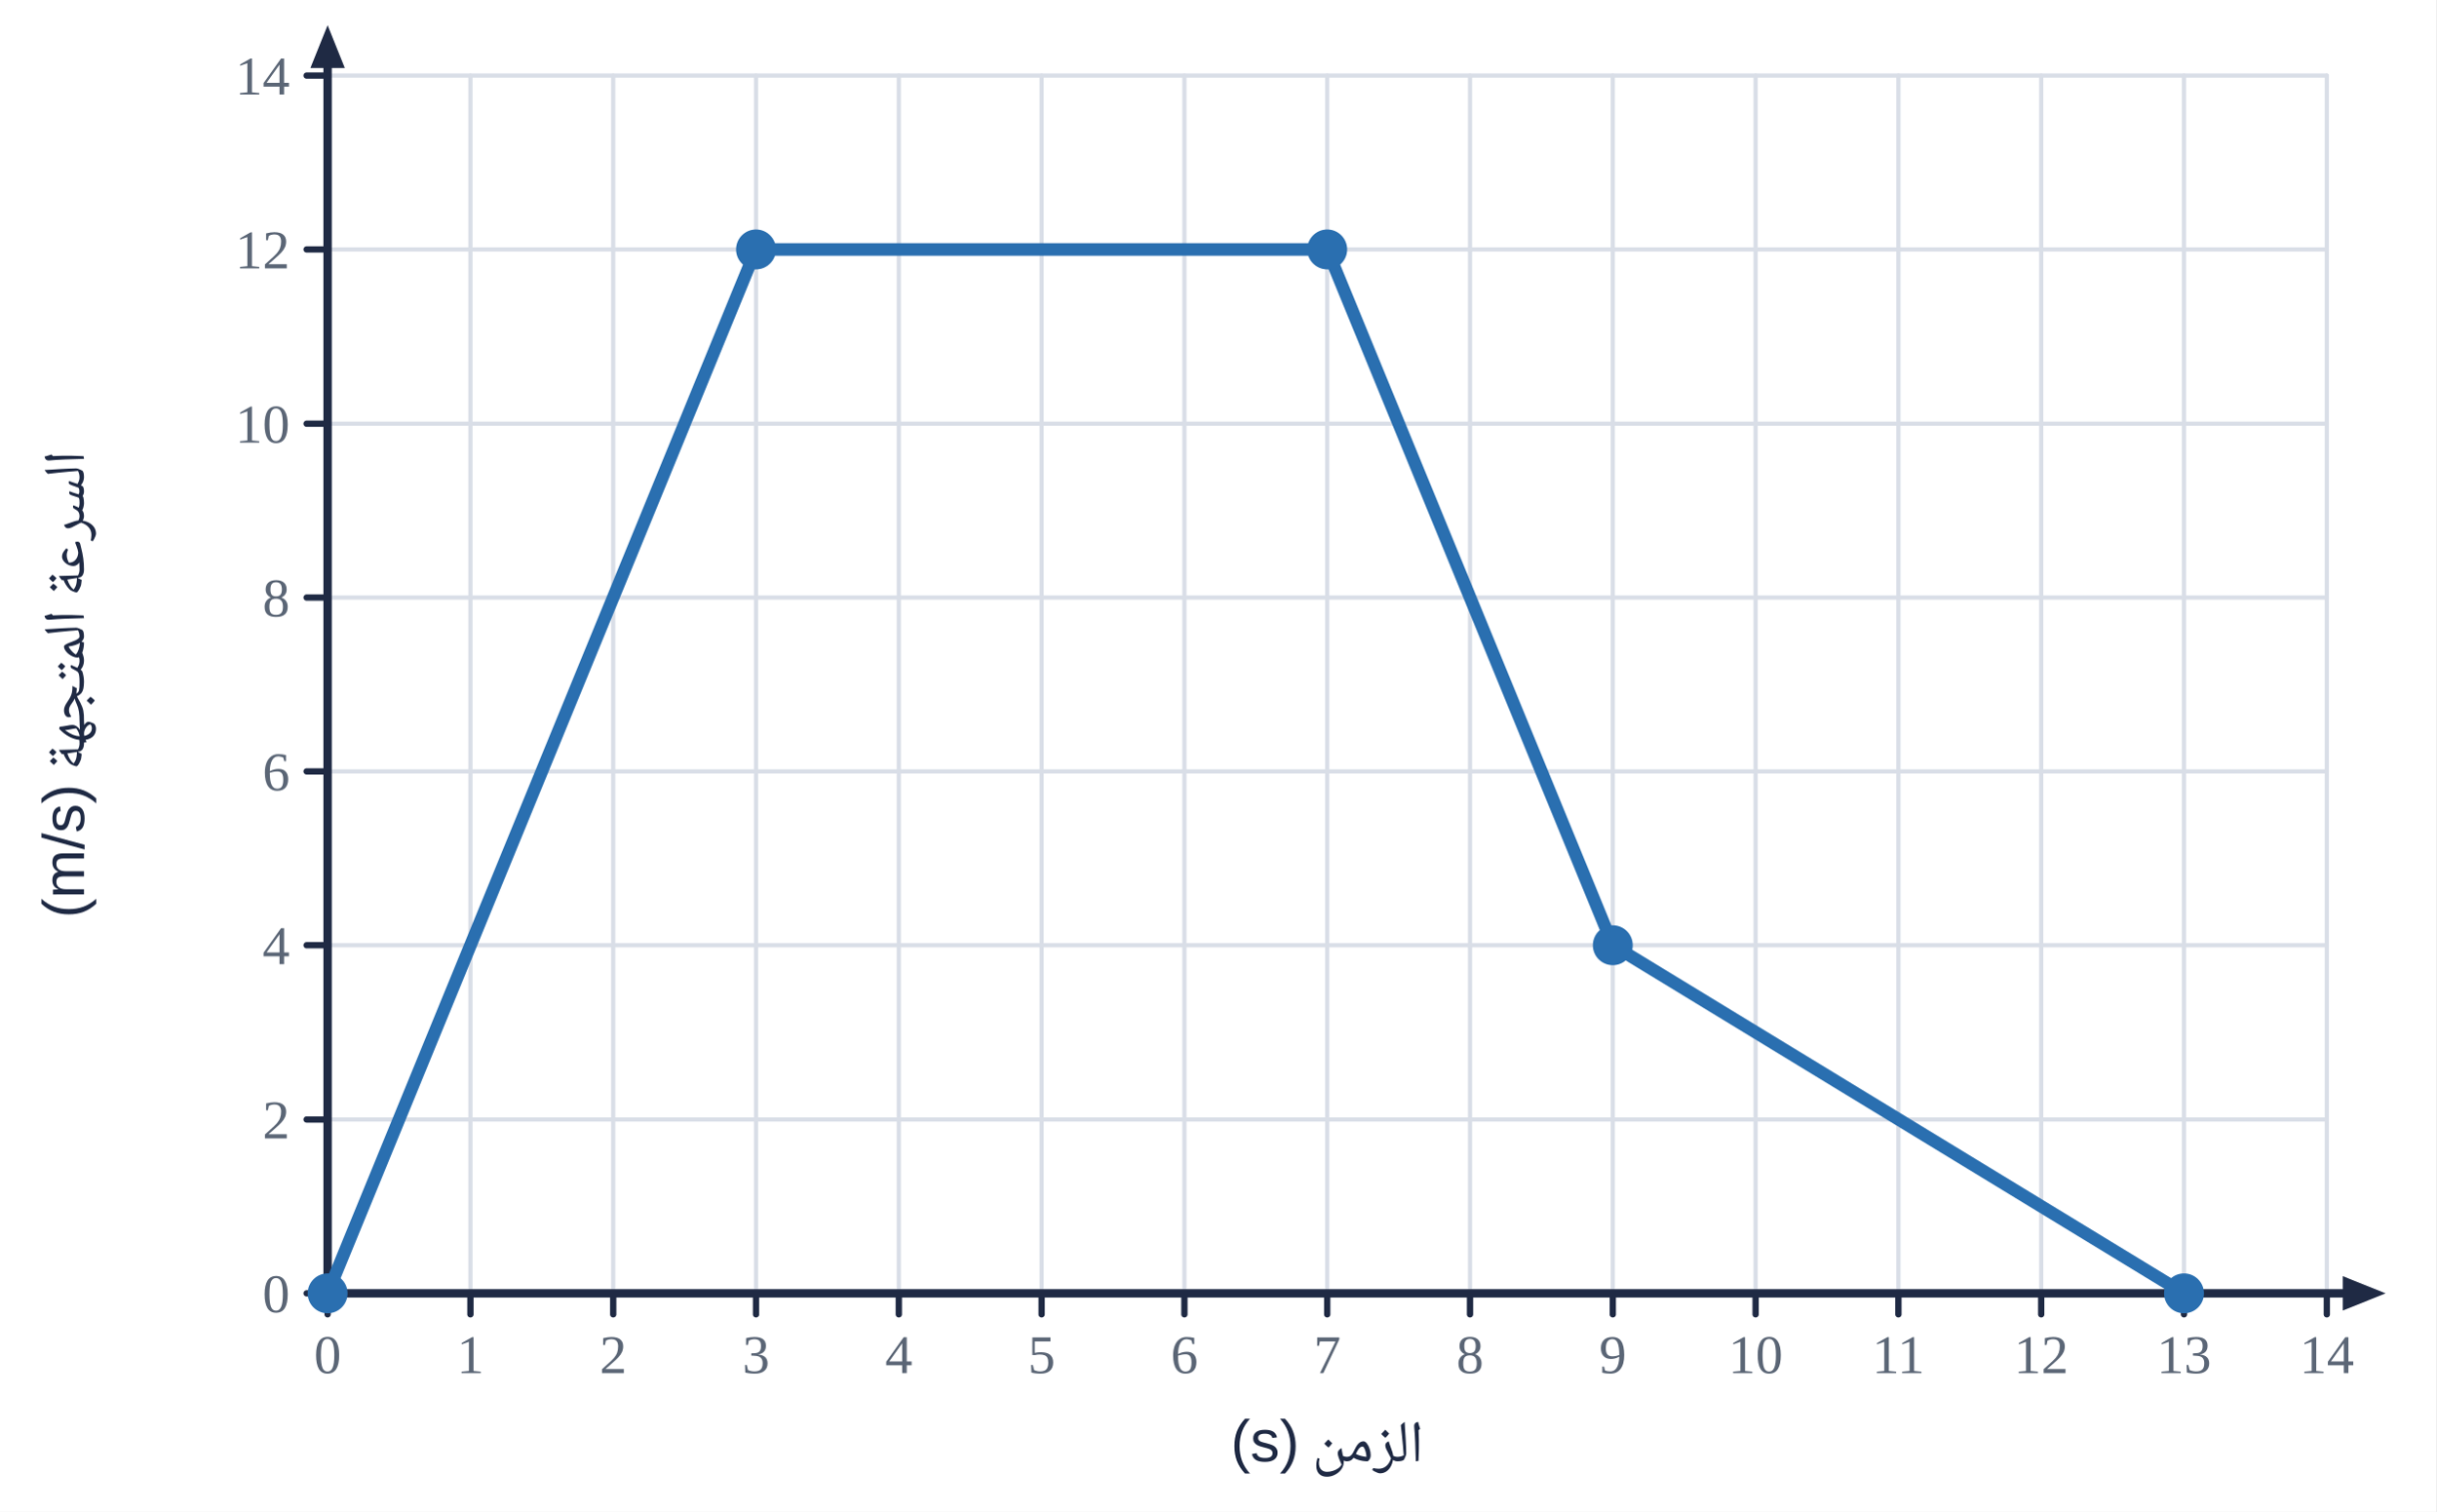
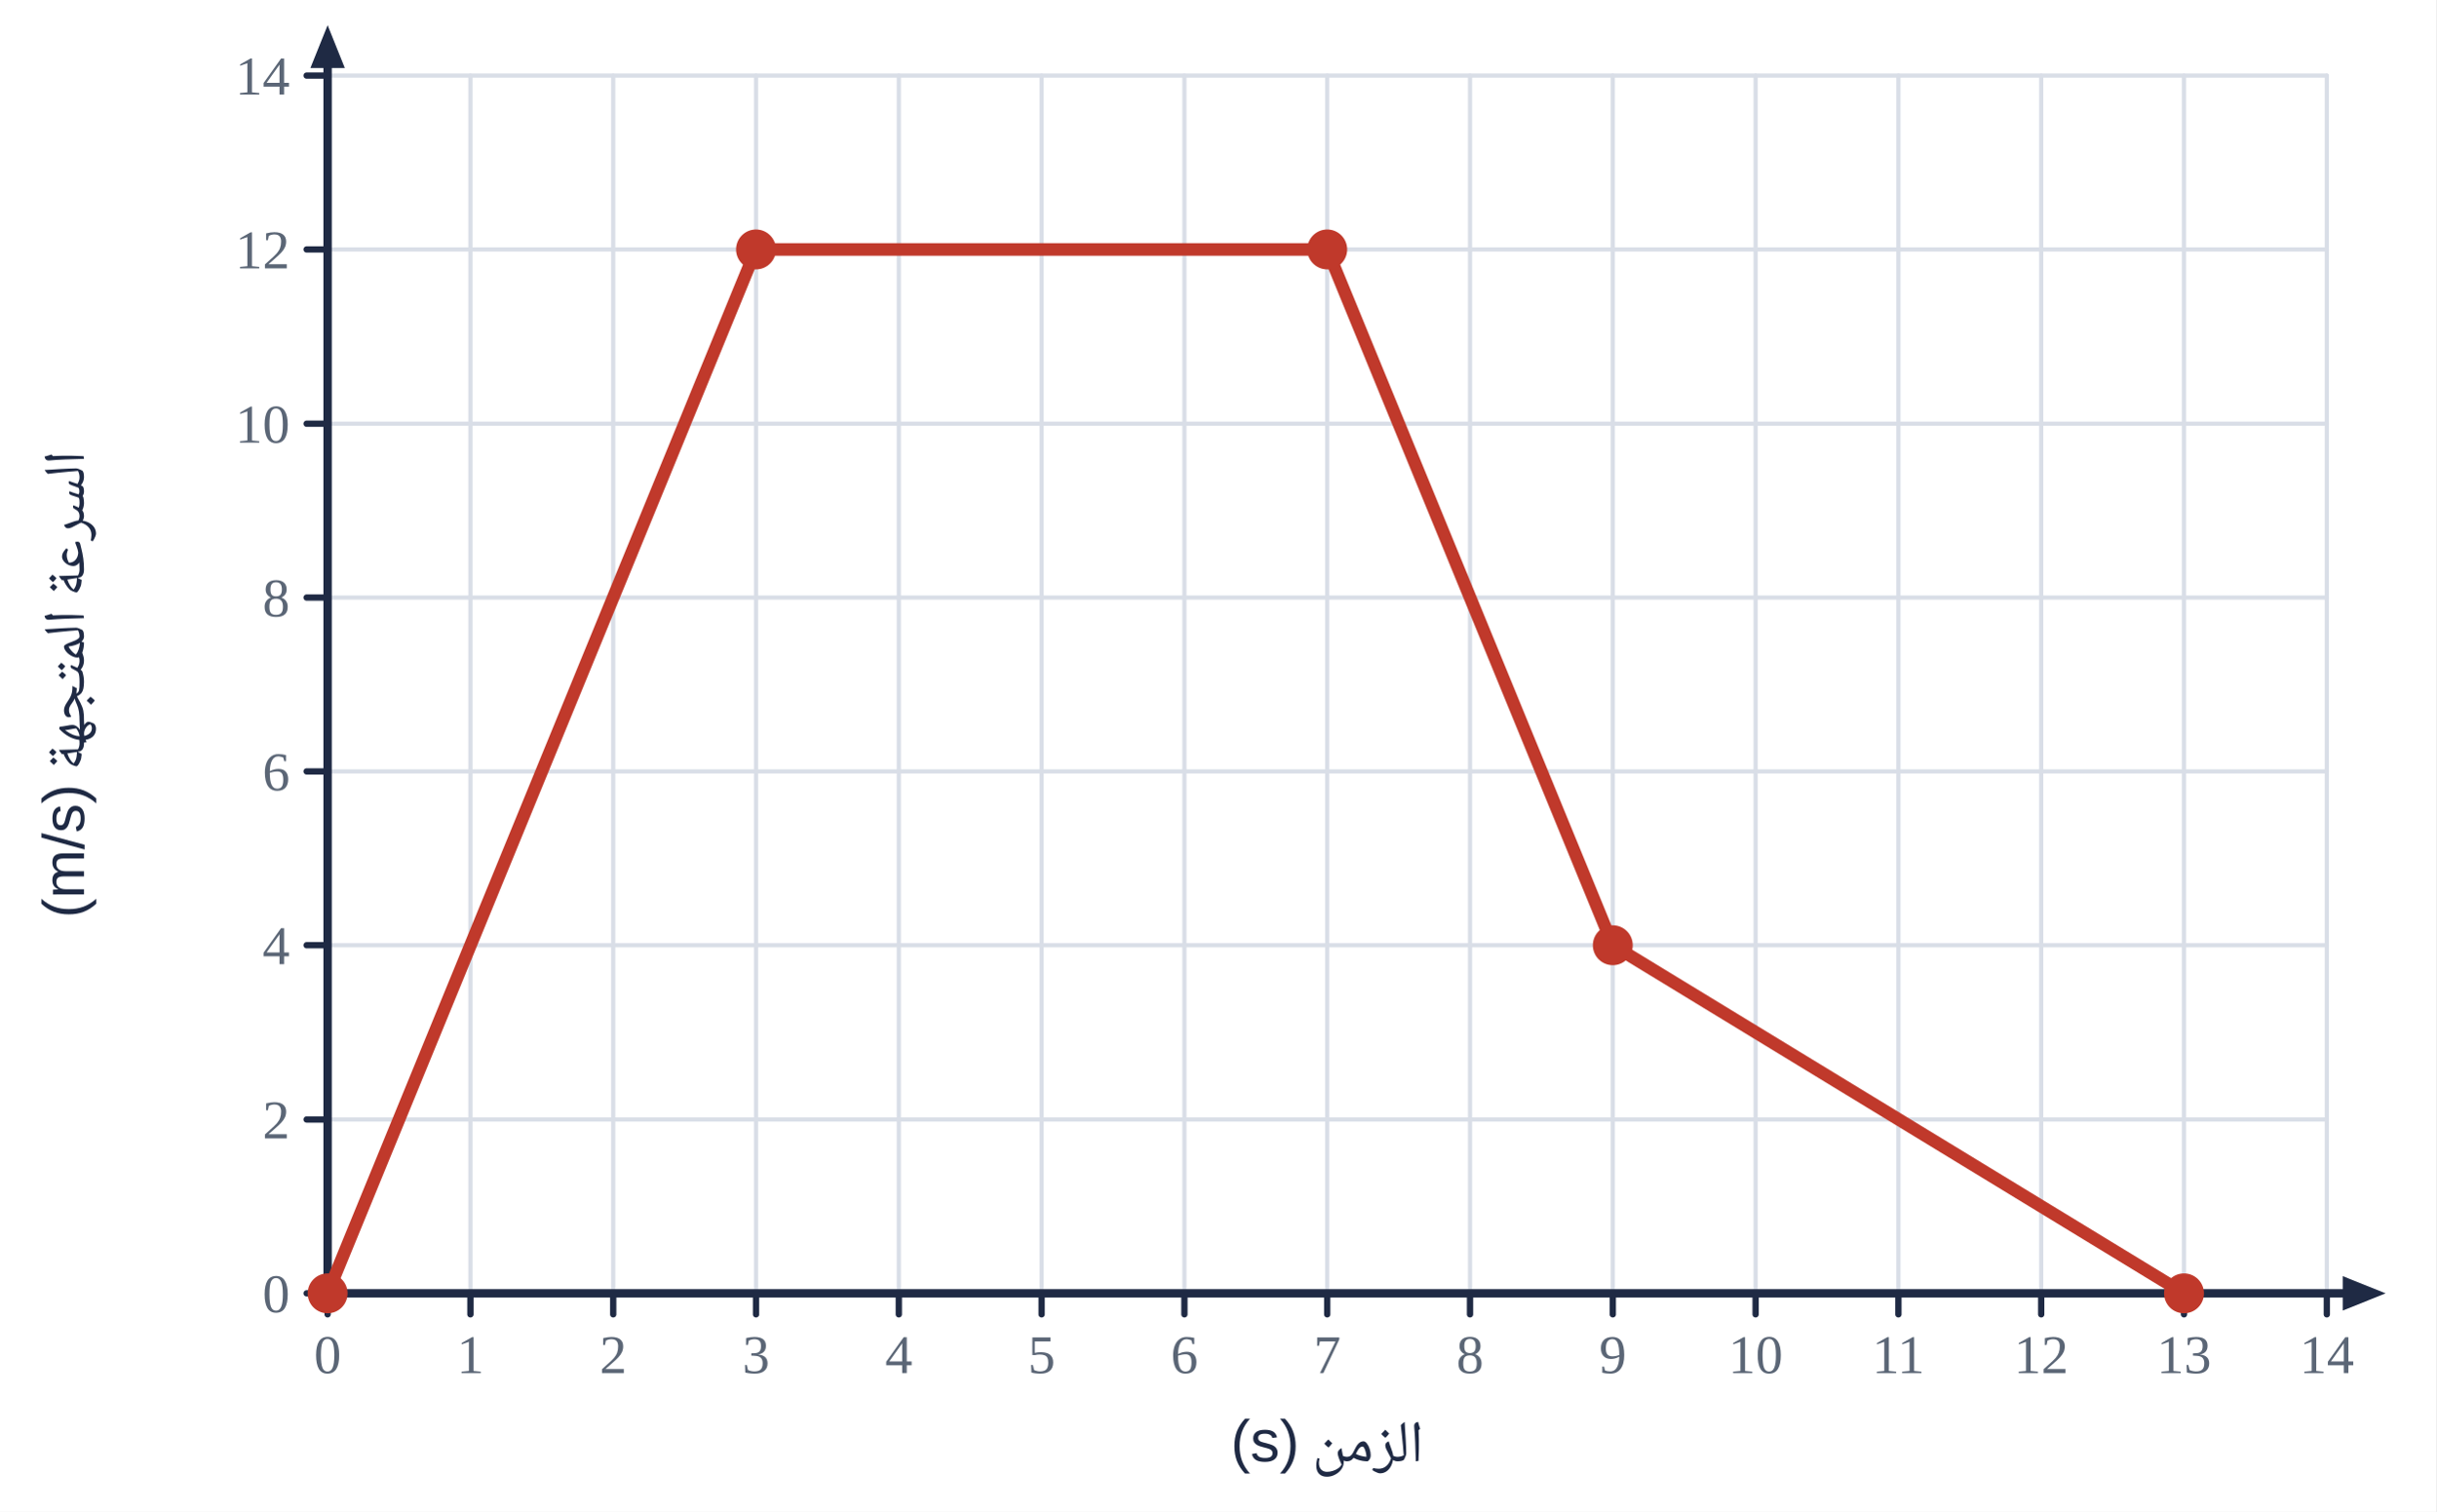
<svg xmlns="http://www.w3.org/2000/svg" viewBox="0 0 580 360" width="580" height="360">
  <rect width="580" height="360" fill="#fff" />
  <line x1="78.0" y1="18.0" x2="78.0" y2="308.0" stroke="#d9dee7" stroke-width="1" stroke-linecap="round" />
  <line x1="112.0" y1="18.0" x2="112.0" y2="308.0" stroke="#d9dee7" stroke-width="1" stroke-linecap="round" />
  <line x1="146.0" y1="18.0" x2="146.0" y2="308.0" stroke="#d9dee7" stroke-width="1" stroke-linecap="round" />
  <line x1="180.0" y1="18.0" x2="180.0" y2="308.0" stroke="#d9dee7" stroke-width="1" stroke-linecap="round" />
  <line x1="214.0" y1="18.0" x2="214.0" y2="308.0" stroke="#d9dee7" stroke-width="1" stroke-linecap="round" />
  <line x1="248.0" y1="18.0" x2="248.0" y2="308.0" stroke="#d9dee7" stroke-width="1" stroke-linecap="round" />
  <line x1="282.0" y1="18.0" x2="282.0" y2="308.0" stroke="#d9dee7" stroke-width="1" stroke-linecap="round" />
  <line x1="316.0" y1="18.0" x2="316.0" y2="308.0" stroke="#d9dee7" stroke-width="1" stroke-linecap="round" />
  <line x1="350.0" y1="18.0" x2="350.0" y2="308.0" stroke="#d9dee7" stroke-width="1" stroke-linecap="round" />
  <line x1="384.0" y1="18.0" x2="384.0" y2="308.0" stroke="#d9dee7" stroke-width="1" stroke-linecap="round" />
  <line x1="418.0" y1="18.0" x2="418.0" y2="308.0" stroke="#d9dee7" stroke-width="1" stroke-linecap="round" />
  <line x1="452.0" y1="18.0" x2="452.0" y2="308.0" stroke="#d9dee7" stroke-width="1" stroke-linecap="round" />
  <line x1="486.0" y1="18.0" x2="486.0" y2="308.0" stroke="#d9dee7" stroke-width="1" stroke-linecap="round" />
  <line x1="520.0" y1="18.0" x2="520.0" y2="308.0" stroke="#d9dee7" stroke-width="1" stroke-linecap="round" />
  <line x1="554.0" y1="18.0" x2="554.0" y2="308.0" stroke="#d9dee7" stroke-width="1" stroke-linecap="round" />
  <line x1="78.0" y1="308.0" x2="554.0" y2="308.0" stroke="#d9dee7" stroke-width="1" stroke-linecap="round" />
  <line x1="78.0" y1="266.6" x2="554.0" y2="266.6" stroke="#d9dee7" stroke-width="1" stroke-linecap="round" />
  <line x1="78.0" y1="225.1" x2="554.0" y2="225.1" stroke="#d9dee7" stroke-width="1" stroke-linecap="round" />
  <line x1="78.0" y1="183.7" x2="554.0" y2="183.7" stroke="#d9dee7" stroke-width="1" stroke-linecap="round" />
  <line x1="78.0" y1="142.3" x2="554.0" y2="142.3" stroke="#d9dee7" stroke-width="1" stroke-linecap="round" />
  <line x1="78.0" y1="100.9" x2="554.0" y2="100.9" stroke="#d9dee7" stroke-width="1" stroke-linecap="round" />
  <line x1="78.0" y1="59.4" x2="554.0" y2="59.4" stroke="#d9dee7" stroke-width="1" stroke-linecap="round" />
  <line x1="78.0" y1="18.0" x2="554.0" y2="18.0" stroke="#d9dee7" stroke-width="1" stroke-linecap="round" />
  <line x1="78.0" y1="308.0" x2="561.4" y2="308.0" stroke="#1f2a44" stroke-width="2" stroke-linecap="round" />
  <polygon points="568.0,308.0 557.8,312.1 557.8,303.9" fill="#1f2a44" />
  <line x1="78.0" y1="308.0" x2="78.0" y2="12.6" stroke="#1f2a44" stroke-width="2" stroke-linecap="round" />
  <polygon points="78.0,6.0 82.1,16.2 73.9,16.2" fill="#1f2a44" />
  <line x1="78.0" y1="308.0" x2="78.0" y2="313.0" stroke="#1f2a44" stroke-width="1.5" stroke-linecap="round" />
  <text x="78.0" y="327.0" text-anchor="middle" font-size="13" fill="#5b6676" font-weight="normal" font-family="'Times New Roman',Times,serif">0</text>
  <line x1="112.0" y1="308.0" x2="112.0" y2="313.0" stroke="#1f2a44" stroke-width="1.5" stroke-linecap="round" />
  <text x="112.0" y="327.0" text-anchor="middle" font-size="13" fill="#5b6676" font-weight="normal" font-family="'Times New Roman',Times,serif">1</text>
  <line x1="146.0" y1="308.0" x2="146.0" y2="313.0" stroke="#1f2a44" stroke-width="1.5" stroke-linecap="round" />
  <text x="146.0" y="327.0" text-anchor="middle" font-size="13" fill="#5b6676" font-weight="normal" font-family="'Times New Roman',Times,serif">2</text>
  <line x1="180.0" y1="308.0" x2="180.0" y2="313.0" stroke="#1f2a44" stroke-width="1.5" stroke-linecap="round" />
  <text x="180.0" y="327.0" text-anchor="middle" font-size="13" fill="#5b6676" font-weight="normal" font-family="'Times New Roman',Times,serif">3</text>
  <line x1="214.0" y1="308.0" x2="214.0" y2="313.0" stroke="#1f2a44" stroke-width="1.5" stroke-linecap="round" />
  <text x="214.0" y="327.0" text-anchor="middle" font-size="13" fill="#5b6676" font-weight="normal" font-family="'Times New Roman',Times,serif">4</text>
  <line x1="248.0" y1="308.0" x2="248.0" y2="313.0" stroke="#1f2a44" stroke-width="1.5" stroke-linecap="round" />
  <text x="248.0" y="327.0" text-anchor="middle" font-size="13" fill="#5b6676" font-weight="normal" font-family="'Times New Roman',Times,serif">5</text>
  <line x1="282.0" y1="308.0" x2="282.0" y2="313.0" stroke="#1f2a44" stroke-width="1.5" stroke-linecap="round" />
  <text x="282.0" y="327.0" text-anchor="middle" font-size="13" fill="#5b6676" font-weight="normal" font-family="'Times New Roman',Times,serif">6</text>
  <line x1="316.0" y1="308.0" x2="316.0" y2="313.0" stroke="#1f2a44" stroke-width="1.5" stroke-linecap="round" />
  <text x="316.0" y="327.0" text-anchor="middle" font-size="13" fill="#5b6676" font-weight="normal" font-family="'Times New Roman',Times,serif">7</text>
  <line x1="350.0" y1="308.0" x2="350.0" y2="313.0" stroke="#1f2a44" stroke-width="1.5" stroke-linecap="round" />
  <text x="350.0" y="327.0" text-anchor="middle" font-size="13" fill="#5b6676" font-weight="normal" font-family="'Times New Roman',Times,serif">8</text>
  <line x1="384.0" y1="308.0" x2="384.0" y2="313.0" stroke="#1f2a44" stroke-width="1.5" stroke-linecap="round" />
  <text x="384.0" y="327.0" text-anchor="middle" font-size="13" fill="#5b6676" font-weight="normal" font-family="'Times New Roman',Times,serif">9</text>
  <line x1="418.0" y1="308.0" x2="418.0" y2="313.0" stroke="#1f2a44" stroke-width="1.5" stroke-linecap="round" />
  <text x="418.0" y="327.0" text-anchor="middle" font-size="13" fill="#5b6676" font-weight="normal" font-family="'Times New Roman',Times,serif">10</text>
  <line x1="452.0" y1="308.0" x2="452.0" y2="313.0" stroke="#1f2a44" stroke-width="1.5" stroke-linecap="round" />
  <text x="452.0" y="327.0" text-anchor="middle" font-size="13" fill="#5b6676" font-weight="normal" font-family="'Times New Roman',Times,serif">11</text>
  <line x1="486.0" y1="308.0" x2="486.0" y2="313.0" stroke="#1f2a44" stroke-width="1.5" stroke-linecap="round" />
  <text x="486.0" y="327.0" text-anchor="middle" font-size="13" fill="#5b6676" font-weight="normal" font-family="'Times New Roman',Times,serif">12</text>
  <line x1="520.0" y1="308.0" x2="520.0" y2="313.0" stroke="#1f2a44" stroke-width="1.5" stroke-linecap="round" />
  <text x="520.0" y="327.0" text-anchor="middle" font-size="13" fill="#5b6676" font-weight="normal" font-family="'Times New Roman',Times,serif">13</text>
  <line x1="554.0" y1="308.0" x2="554.0" y2="313.0" stroke="#1f2a44" stroke-width="1.5" stroke-linecap="round" />
  <text x="554.0" y="327.0" text-anchor="middle" font-size="13" fill="#5b6676" font-weight="normal" font-family="'Times New Roman',Times,serif">14</text>
  <line x1="73.0" y1="308.0" x2="78.0" y2="308.0" stroke="#1f2a44" stroke-width="1.5" stroke-linecap="round" />
  <text x="69.0" y="312.5" text-anchor="end" font-size="13" fill="#5b6676" font-weight="normal" font-family="'Times New Roman',Times,serif">0</text>
  <line x1="73.0" y1="266.6" x2="78.0" y2="266.6" stroke="#1f2a44" stroke-width="1.5" stroke-linecap="round" />
  <text x="69.0" y="271.1" text-anchor="end" font-size="13" fill="#5b6676" font-weight="normal" font-family="'Times New Roman',Times,serif">2</text>
  <line x1="73.0" y1="225.1" x2="78.0" y2="225.1" stroke="#1f2a44" stroke-width="1.5" stroke-linecap="round" />
  <text x="69.0" y="229.6" text-anchor="end" font-size="13" fill="#5b6676" font-weight="normal" font-family="'Times New Roman',Times,serif">4</text>
  <line x1="73.0" y1="183.7" x2="78.0" y2="183.7" stroke="#1f2a44" stroke-width="1.5" stroke-linecap="round" />
  <text x="69.0" y="188.2" text-anchor="end" font-size="13" fill="#5b6676" font-weight="normal" font-family="'Times New Roman',Times,serif">6</text>
  <line x1="73.0" y1="142.3" x2="78.0" y2="142.3" stroke="#1f2a44" stroke-width="1.5" stroke-linecap="round" />
  <text x="69.0" y="146.8" text-anchor="end" font-size="13" fill="#5b6676" font-weight="normal" font-family="'Times New Roman',Times,serif">8</text>
  <line x1="73.0" y1="100.9" x2="78.0" y2="100.9" stroke="#1f2a44" stroke-width="1.5" stroke-linecap="round" />
  <text x="69.0" y="105.4" text-anchor="end" font-size="13" fill="#5b6676" font-weight="normal" font-family="'Times New Roman',Times,serif">10</text>
  <line x1="73.0" y1="59.4" x2="78.0" y2="59.4" stroke="#1f2a44" stroke-width="1.5" stroke-linecap="round" />
  <text x="69.0" y="63.9" text-anchor="end" font-size="13" fill="#5b6676" font-weight="normal" font-family="'Times New Roman',Times,serif">12</text>
  <line x1="73.0" y1="18.0" x2="78.0" y2="18.0" stroke="#1f2a44" stroke-width="1.5" stroke-linecap="round" />
  <text x="69.0" y="22.5" text-anchor="end" font-size="13" fill="#5b6676" font-weight="normal" font-family="'Times New Roman',Times,serif">14</text>
  <text x="316.0" y="348.0" text-anchor="middle" font-size="14" fill="#1f2a44" font-weight="normal" font-family="'IBM Plex Sans Arabic','Noto Naskh Arabic',Tahoma,Arial,sans-serif" direction="rtl">الزمن (s)</text>
  <text x="20.0" y="163.0" text-anchor="middle" font-size="14" fill="#1f2a44" font-weight="normal" font-family="'IBM Plex Sans Arabic','Noto Naskh Arabic',Tahoma,Arial,sans-serif" direction="rtl" transform="rotate(-90 20 163.0)">السرعة المتجهة (m/s)</text>
-   <polyline points="78.0,308.0 180.0,59.4 316.0,59.4 384.0,225.1 520.0,308.0" fill="none" stroke="#2a6fb0" stroke-width="3" stroke-linejoin="round" />
-   <circle cx="78.0" cy="308.0" r="4" fill="#2a6fb0" stroke="#2a6fb0" stroke-width="1.5" />
-   <circle cx="180.0" cy="59.4" r="4" fill="#2a6fb0" stroke="#2a6fb0" stroke-width="1.5" />
-   <circle cx="316.0" cy="59.4" r="4" fill="#2a6fb0" stroke="#2a6fb0" stroke-width="1.5" />
-   <circle cx="384.0" cy="225.1" r="4" fill="#2a6fb0" stroke="#2a6fb0" stroke-width="1.5" />
-   <circle cx="520.0" cy="308.0" r="4" fill="#2a6fb0" stroke="#2a6fb0" stroke-width="1.5" />
+   <polyline points="78.0,308.0 180.0,59.4 316.0,59.4 384.0,225.1 520.0,308.0" fill="none" stroke="#c0392b" stroke-width="3" stroke-linejoin="round" />
+   <circle cx="78.0" cy="308.0" r="4" fill="#c0392b" stroke="#c0392b" stroke-width="1.5" />
+   <circle cx="180.0" cy="59.4" r="4" fill="#c0392b" stroke="#c0392b" stroke-width="1.5" />
+   <circle cx="316.0" cy="59.4" r="4" fill="#c0392b" stroke="#c0392b" stroke-width="1.5" />
+   <circle cx="384.0" cy="225.1" r="4" fill="#c0392b" stroke="#c0392b" stroke-width="1.5" />
+   <circle cx="520.0" cy="308.0" r="4" fill="#c0392b" stroke="#c0392b" stroke-width="1.5" />
</svg>
